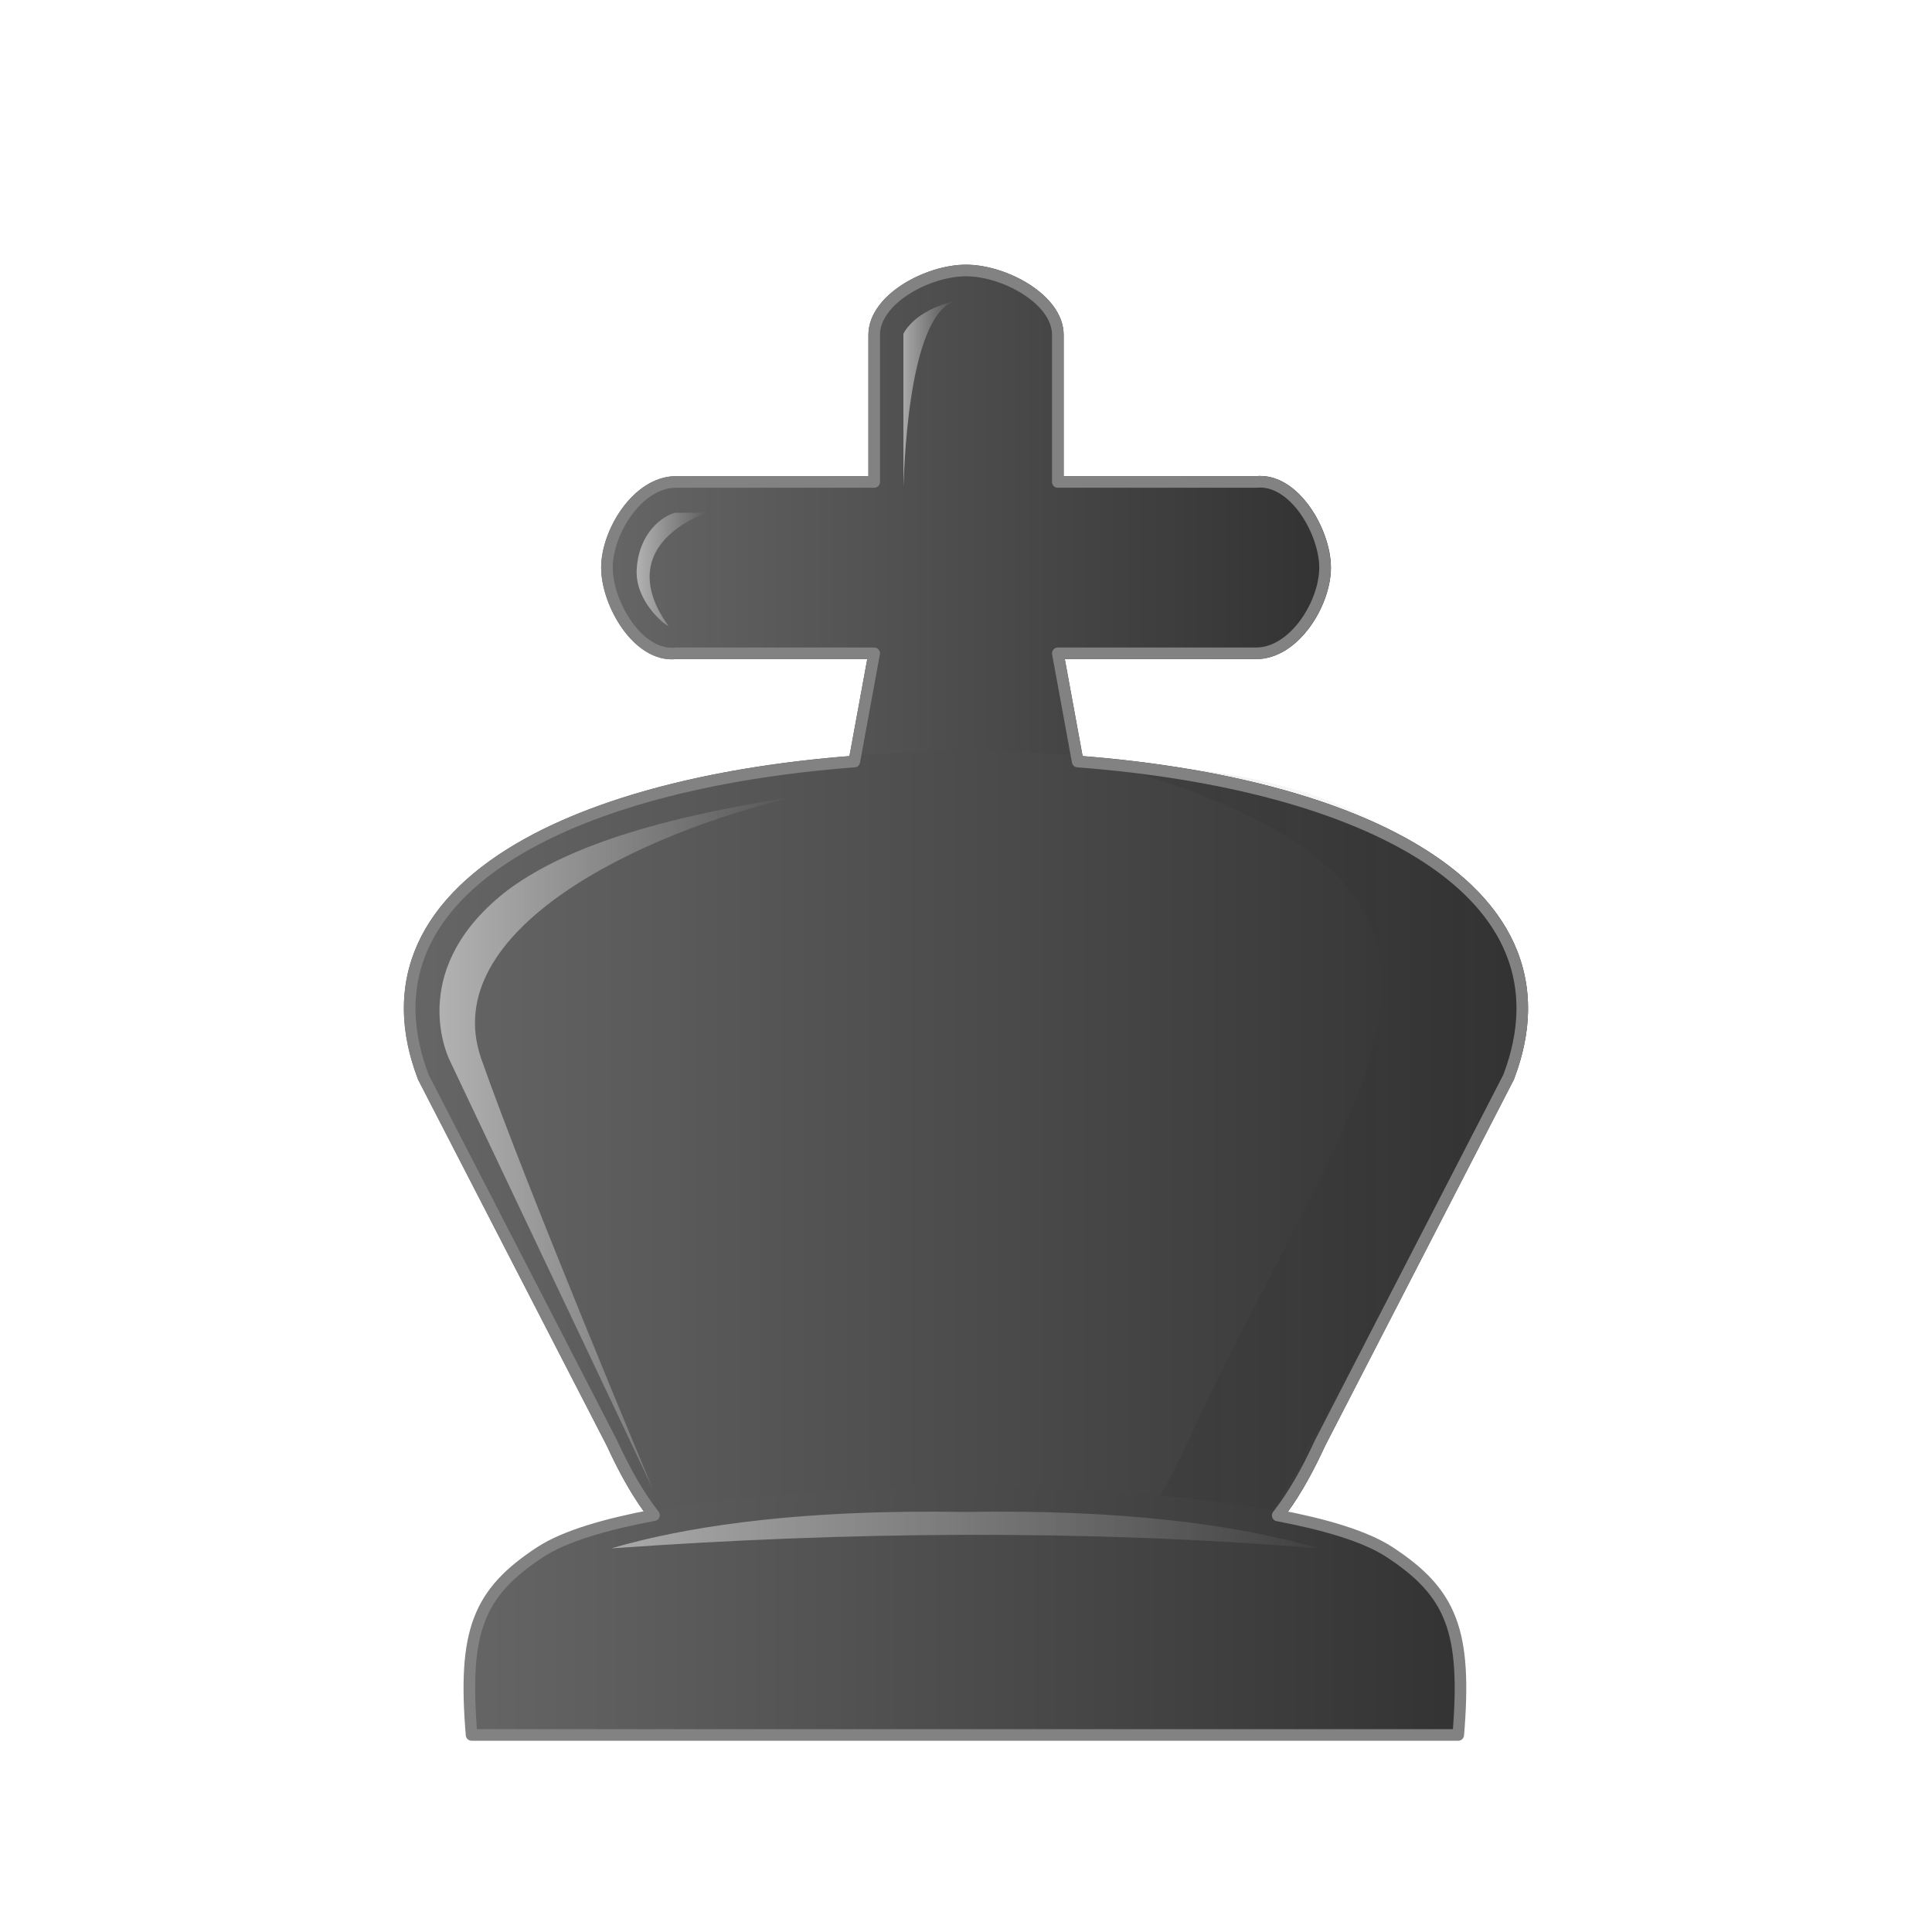
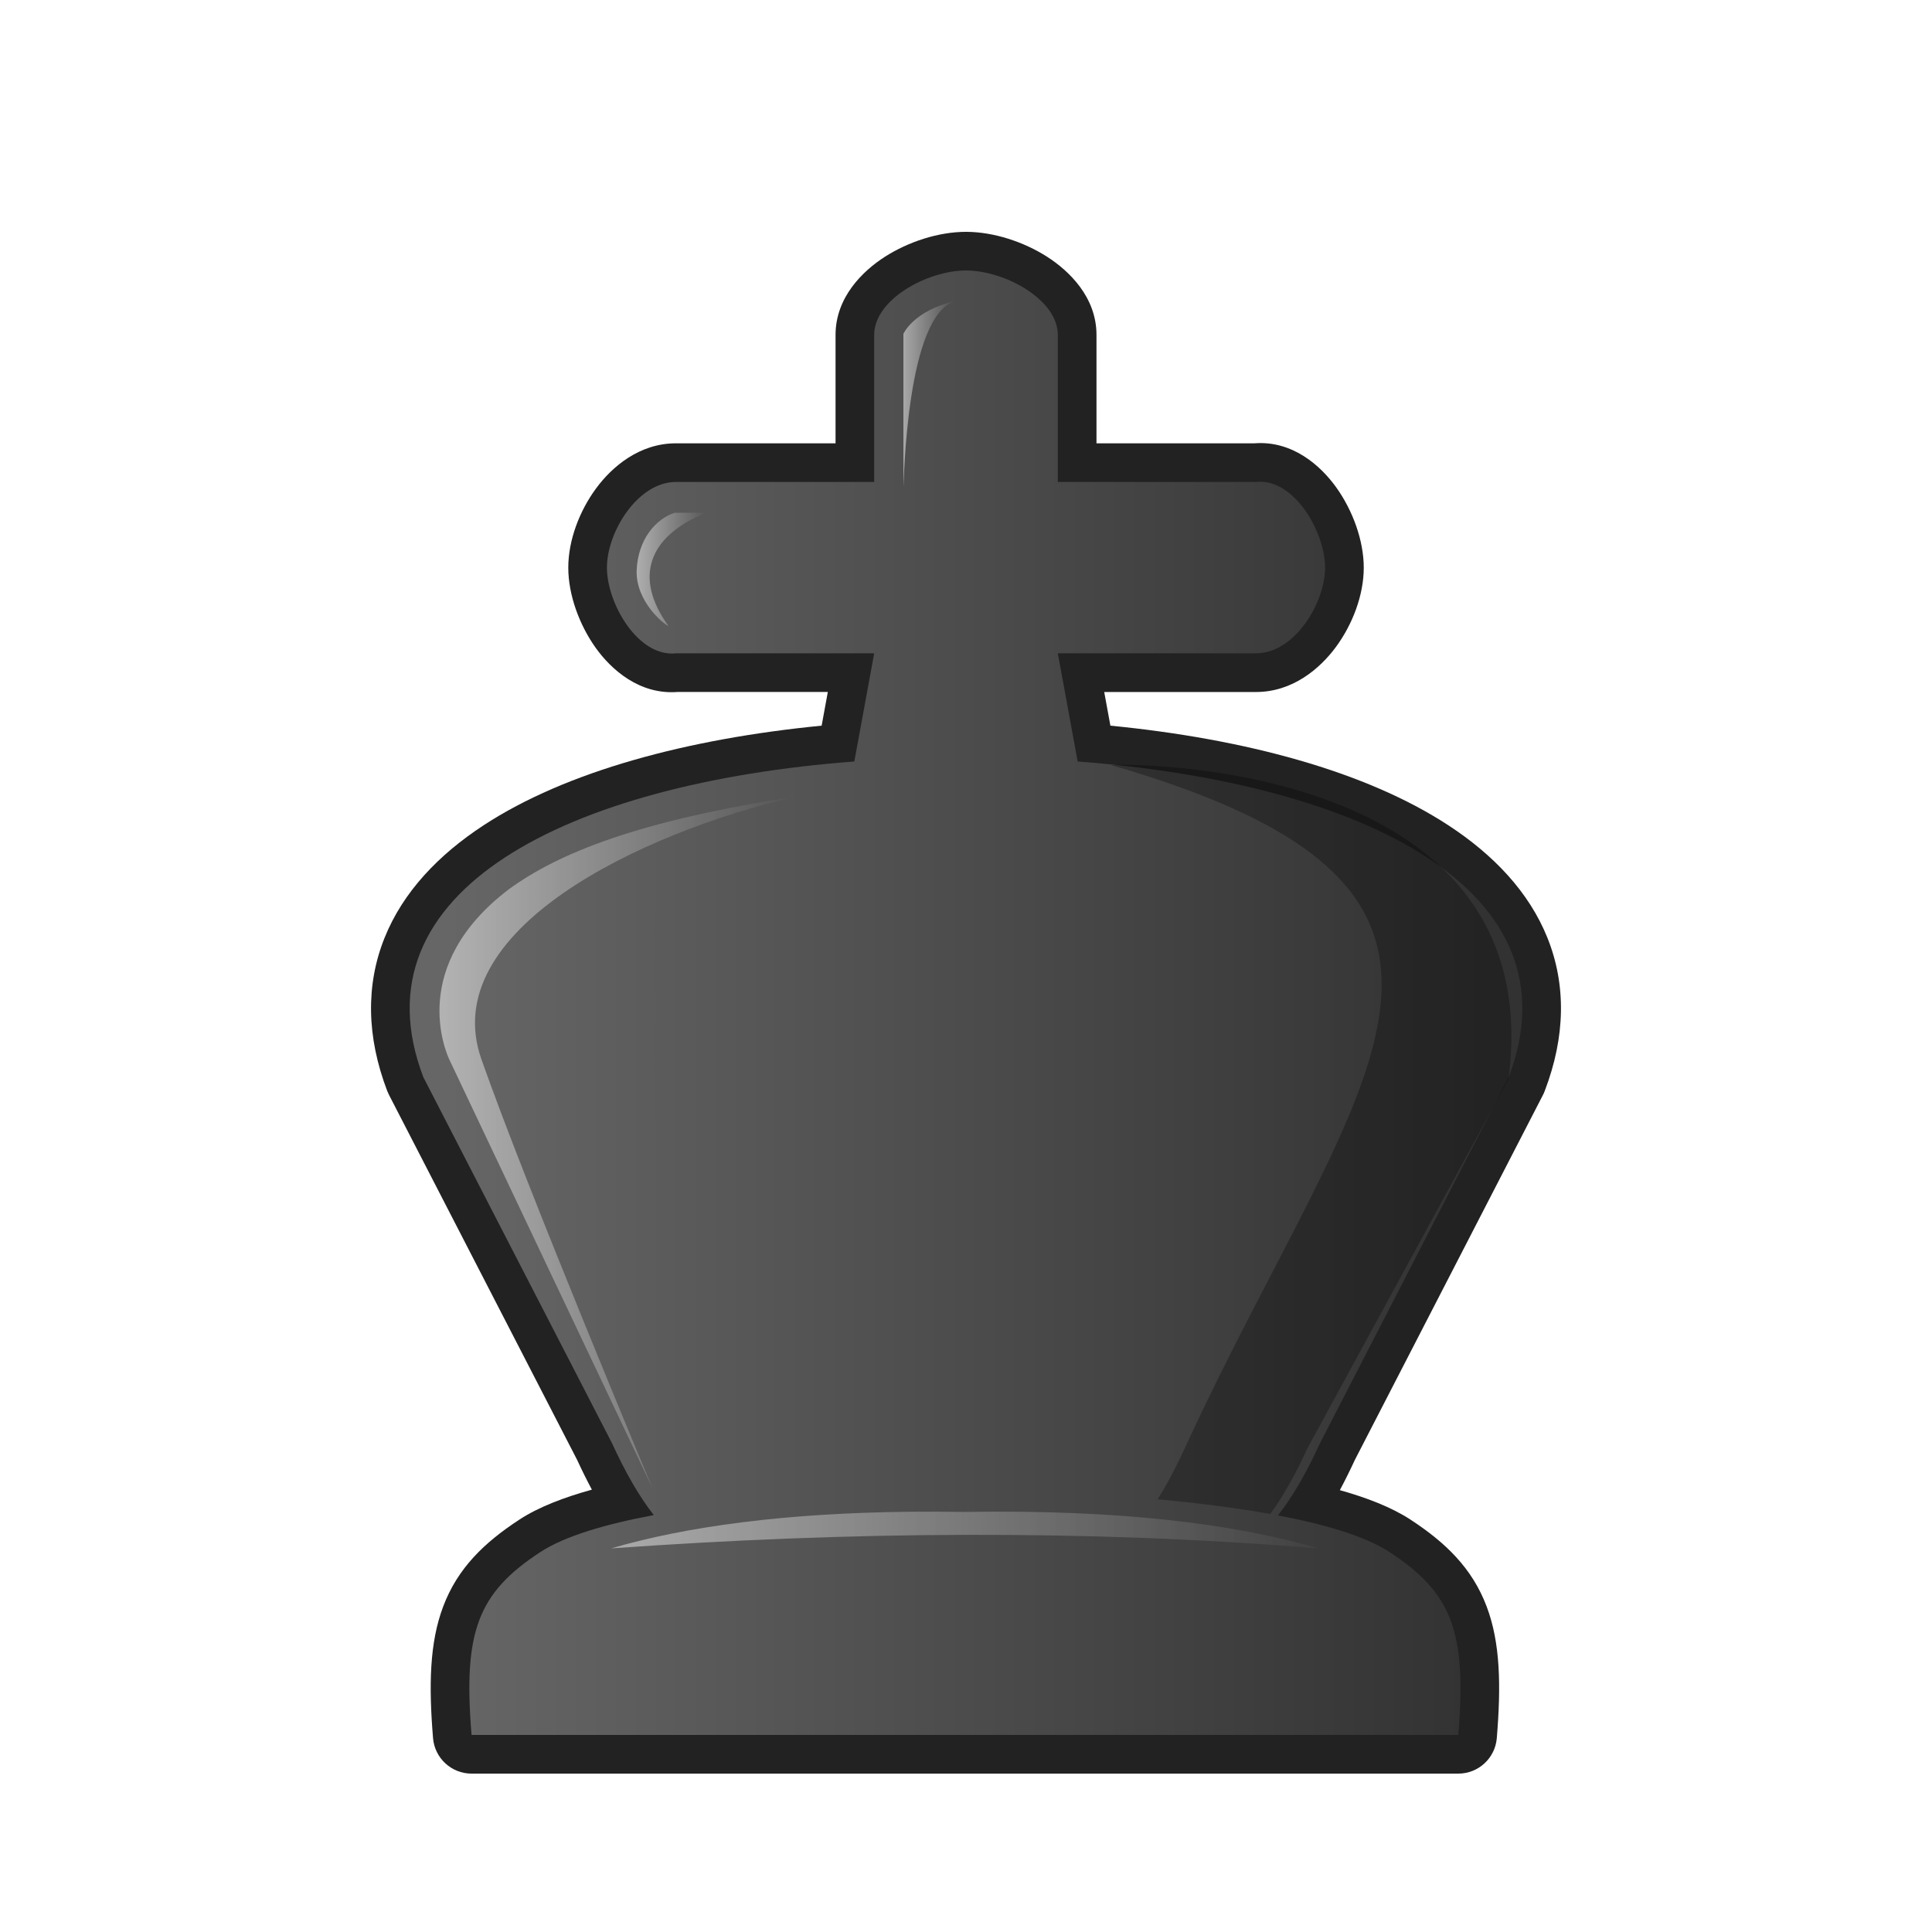
- <svg xmlns="http://www.w3.org/2000/svg" xmlns:xlink="http://www.w3.org/1999/xlink" width="50mm" height="50mm" clip-rule="evenodd" fill-rule="evenodd" image-rendering="optimizeQuality" shape-rendering="geometricPrecision" text-rendering="geometricPrecision" version="1.1" viewBox="0 0 50 50">
+ <svg xmlns="http://www.w3.org/2000/svg" width="50" height="50" viewBox="0 0 50 50" fill="none">
+   <path fill-rule="evenodd" clip-rule="evenodd" d="M25.014 6C25.72 6.004 26.493 6.257 27.099 6.645C27.672 7.012 28.377 7.692 28.377 8.667V11.473H32.462C33.456 11.396 34.184 12.059 34.582 12.614C35.006 13.206 35.294 13.986 35.294 14.691C35.294 15.403 35.002 16.16 34.577 16.739C34.16 17.306 33.451 17.909 32.507 17.909H28.577L28.737 18.78C32.209 19.12 35.344 19.959 37.484 21.359C38.644 22.117 39.569 23.079 40.048 24.272C40.535 25.486 40.515 26.827 39.978 28.233C39.965 28.268 39.95 28.302 39.933 28.335L35.063 37.784C34.937 38.056 34.808 38.317 34.675 38.565C35.373 38.761 36.014 39.008 36.502 39.327C37.408 39.919 38.1 40.583 38.474 41.575C38.829 42.513 38.849 43.622 38.737 44.983C38.694 45.501 38.261 45.901 37.74 45.901H12.204C11.684 45.901 11.25 45.501 11.207 44.983C11.095 43.622 11.115 42.513 11.47 41.575C11.844 40.583 12.536 39.919 13.442 39.327C13.94 39.001 14.6 38.751 15.318 38.552C15.187 38.307 15.06 38.051 14.937 37.784L10.067 28.335C10.05 28.302 10.035 28.268 10.021 28.233C9.485 26.827 9.465 25.486 9.952 24.272C10.431 23.078 11.356 22.117 12.516 21.358C14.656 19.959 17.792 19.12 21.264 18.78L21.424 17.908H17.538C16.545 17.985 15.816 17.323 15.418 16.768C14.995 16.176 14.707 15.396 14.707 14.691C14.707 13.979 14.998 13.222 15.424 12.643C15.841 12.076 16.549 11.473 17.494 11.473H21.624V8.667C21.624 7.692 22.329 7.012 22.901 6.645C23.511 6.255 24.29 6 25 6C25.005 6 25.009 6 25.014 6Z" fill="#222222" />
+   <path d="M25 7C24.01 7 22.624 7.743 22.624 8.667V12.473H17.494C16.504 12.473 15.707 13.767 15.707 14.691C15.707 15.614 16.511 17.014 17.494 16.908H22.624L22.11 19.707C14.697 20.271 9.116 23.051 10.956 27.877L15.836 37.345C16.178 38.089 16.527 38.707 16.919 39.21C15.693 39.44 14.625 39.749 13.989 40.164C12.366 41.224 11.983 42.228 12.204 44.9H37.74C37.961 42.228 37.578 41.224 35.955 40.164C35.328 39.754 34.28 39.448 33.074 39.219C33.469 38.714 33.82 38.094 34.164 37.345L39.044 27.877C40.884 23.051 35.303 20.271 27.89 19.707L27.376 16.908H32.507C33.497 16.908 34.293 15.614 34.293 14.691C34.293 13.767 33.49 12.368 32.507 12.473H27.376V8.667C27.376 7.743 25.99 7 25 7Z" fill="url(#paint0_linear_3_193)" />
+   <path opacity="0.5" fill-rule="evenodd" clip-rule="evenodd" d="M17.3 16.2C17.183 16.164 16.445 15.555 16.477 14.757C16.51 13.959 16.977 13.423 17.462 13.271H18.269C16.779 13.876 16.389 14.942 17.3 16.2Z" fill="url(#paint1_linear_3_193)" />
+   <path opacity="0.5" fill-rule="evenodd" clip-rule="evenodd" d="M16.88 38.5L11.63 27.424C11.528 27.202 10.569 24.996 13.162 23.019C14.442 22.083 16.512 21.239 20.605 20.613C16.54 21.553 11.294 24.09 12.457 27.408C13.62 30.725 16.88 38.501 16.88 38.501L16.88 38.5Z" fill="url(#paint2_linear_3_193)" />
+   <path opacity="0.5" fill-rule="evenodd" clip-rule="evenodd" d="M23.38 12.6V8.64C23.38 8.64 23.645 8.028 24.744 7.788C23.445 8.101 23.397 12.528 23.38 12.6V12.6Z" fill="url(#paint3_linear_3_193)" />
+   <path opacity="0.5" fill-rule="evenodd" clip-rule="evenodd" d="M23.544 39.124C20.311 39.158 17.758 39.505 15.817 40.072C21.964 39.634 28.073 39.575 34.126 40.072C31.908 39.424 28.891 39.063 24.972 39.129C24.482 39.121 24.006 39.119 23.544 39.124V39.124Z" fill="url(#paint4_linear_3_193)" />
+   <path opacity="0.3" d="M32.875 39.182C33.22 38.709 33.533 38.142 33.841 37.472L39.039 27.928C40.092 19.949 29.908 19.744 28.751 19.8C38.316 22.554 36.378 26.285 32.927 32.929C32.209 34.312 31.425 35.82 30.666 37.472C30.437 37.971 30.205 38.412 29.959 38.801C30.937 38.892 31.947 39.015 32.875 39.182Z" fill="black" />
  <defs>
-     <linearGradient id="FFF">
-       <stop stop-color="#666" offset="0" />
-       <stop stop-color="#323232" offset="1" />
+     <linearGradient id="paint0_linear_3_193" x1="11.546" y1="42.52" x2="38.398" y2="42.52" gradientUnits="userSpaceOnUse">
+       <stop stop-color="#666666" />
+       <stop offset="1" stop-color="#323232" />
    </linearGradient>
-     <linearGradient id="linearGradient5909" x1="775.31" x2="794.19" y1="1466.4" y2="1466.4" gradientUnits="userSpaceOnUse" xlink:href="#FFF" />
-     <linearGradient id="linearGradient5911" x1="770.2" x2="799.3" y1="1481.1" y2="1481.1" gradientUnits="userSpaceOnUse" xlink:href="#FFF" />
-     <linearGradient id="linearGradient5851" x1="776.23" x2="778.02" y1="1465.4" y2="1465.4" gradientUnits="userSpaceOnUse" xlink:href="#linearGradient4161" />
-     <linearGradient id="linearGradient4161">
-       <stop stop-color="#fff" offset="0" />
-       <stop stop-color="#fff" stop-opacity="0" offset="1" />
+     <linearGradient id="paint1_linear_3_193" x1="16.48" y1="14.7" x2="18.27" y2="14.7" gradientUnits="userSpaceOnUse">
+       <stop stop-color="white" />
+       <stop offset="1" stop-color="white" stop-opacity="0" />
    </linearGradient>
-     <linearGradient id="linearGradient5853" x1="771.12" x2="780.35" y1="1480.3" y2="1480.3" gradientUnits="userSpaceOnUse" xlink:href="#linearGradient4161" />
-     <linearGradient id="linearGradient5855" x1="783.13" x2="784.49" y1="1460.9" y2="1460.9" gradientUnits="userSpaceOnUse" xlink:href="#linearGradient4161" />
-     <linearGradient id="linearGradient5857" x1="784.72" x2="799.08" y1="1481.2" y2="1481.2" gradientUnits="userSpaceOnUse">
-       <stop offset="0" />
-       <stop stop-opacity="0" offset="1" />
+     <linearGradient id="paint2_linear_3_193" x1="11.37" y1="29.6" x2="20.6" y2="29.6" gradientUnits="userSpaceOnUse">
+       <stop stop-color="white" />
+       <stop offset="1" stop-color="white" stop-opacity="0" />
    </linearGradient>
-     <linearGradient id="linearGradient3976-6" x1="-20.75" x2="6.102" y1="544.53" y2="544.53" gradientTransform="translate(32.296 -502.01)" gradientUnits="userSpaceOnUse" xlink:href="#FFF" />
-     <linearGradient id="linearGradient6026" x1="1911.6" x2="1938.4" y1="940.86" y2="940.86" gradientTransform="translate(-1900 -898.34)" gradientUnits="userSpaceOnUse" xlink:href="#FFF" />
-     <linearGradient id="linearGradient6034" x1="7236" x2="7315.1" y1="3545.9" y2="3545.9" gradientTransform="matrix(.26458 0 0 .26458 -1900 -898.34)" gradientUnits="userSpaceOnUse" xlink:href="#linearGradient4161" />
+     <linearGradient id="paint3_linear_3_193" x1="23.38" y1="10.2" x2="24.74" y2="10.2" gradientUnits="userSpaceOnUse">
+       <stop stop-color="white" />
+       <stop offset="1" stop-color="white" stop-opacity="0" />
+     </linearGradient>
+     <linearGradient id="paint4_linear_3_193" x1="14.501" y1="39.834" x2="35.429" y2="39.834" gradientUnits="userSpaceOnUse">
+       <stop stop-color="white" />
+       <stop offset="1" stop-color="white" stop-opacity="0" />
+     </linearGradient>
  </defs>
-   <g transform="translate(-759.75 -1450.7)">
-     <path d="m784.75 1457.7c-0.99 0-2.376 0.743-2.376 1.667v3.806h-5.13c-0.99 0-1.786 1.294-1.786 2.217 0 0.923 0.803 2.324 1.786 2.218h5.13l-1.058 5.767c-0.167 0.908 2.445 1.667 3.435 1.667 0.99 0 3.602-0.758 3.435-1.667l-1.058-5.767h5.131c0.99 0 1.786-1.294 1.786-2.218s-0.803-2.323-1.786-2.217h-5.131v-3.806c0-0.923-1.387-1.667-2.376-1.667z" fill="url(#linearGradient5909)" stroke="url(#linearGradient5909)" stroke-linecap="round" stroke-linejoin="round" stroke-width=".3" style="paint-order:normal" />
-     <path d="m784.75 1470.3c-8.773 0-16.117 2.841-14.044 8.277l4.88 9.469c1.23 2.676 2.542 3.711 5.698 3.711h3.465v5e-4h3.465c3.157 0 4.469-1.036 5.698-3.712l4.88-9.469c2.073-5.436-5.272-8.277-14.044-8.277z" fill="url(#linearGradient5911)" stroke="url(#linearGradient5911)" stroke-linecap="round" stroke-linejoin="round" stroke-width=".3" style="paint-order:normal" />
-     <path d="m777.05 1466.9c-0.117-0.036-0.855-0.645-0.823-1.443 0.033-0.798 0.5-1.334 0.985-1.486h0.807c-1.49 0.606-1.881 1.671-0.969 2.929z" fill="url(#linearGradient5851)" opacity=".5" />
-     <path d="m776.63 1489.2-5.25-11.076c-0.102-0.222-1.06-2.428 1.532-4.405 1.28-0.936 3.35-1.78 7.443-2.406-4.065 0.94-9.311 3.477-8.148 6.794s4.423 11.093 4.423 11.093z" fill="url(#linearGradient5853)" opacity=".5" />
-     <path d="m783.13 1463.3v-3.961s0.265-0.612 1.364-0.852c-1.299 0.313-1.348 4.74-1.364 4.812z" fill="url(#linearGradient5855)" opacity=".5" />
-     <path d="m788.5 1470.5c11.556 3.327 6.324 8.079 1.916 17.672-1.23 2.676-2.542 3.711-5.699 3.711h3.175c3.157 0 4.469-1.036 5.698-3.711l5.198-9.544c1.053-7.982-9.138-8.185-10.289-8.128z" fill="url(#linearGradient5857)" opacity=".1" style="paint-order:normal" />
-   </g>
-   <path d="m24.972 38.545s-8.578 0.048-10.983 1.619c-1.623 1.06-2.006 2.064-1.785 4.736h25.536c0.221-2.672-0.162-3.676-1.785-4.736-2.405-1.571-10.983-1.619-10.983-1.619z" clip-rule="evenodd" fill="url(#linearGradient3976-6)" fill-rule="evenodd" image-rendering="optimizeQuality" shape-rendering="geometricPrecision" stroke="url(#linearGradient6026)" stroke-linejoin="round" stroke-width=".2" />
-   <path d="m23.544 39.124c-3.233 0.034-5.786 0.381-7.727 0.948 6.147-0.438 12.256-0.497 18.309 0-2.218-0.648-5.235-1.009-9.155-0.943-0.49-8e-3 -0.966-0.01-1.428-5e-3z" fill="url(#linearGradient6034)" opacity=".5" />
-   <path d="m25 7c-0.99 0-2.376 0.743-2.376 1.667v3.806h-5.13c-0.99 0-1.786 1.294-1.786 2.218 0 0.923 0.803 2.323 1.786 2.217h5.13l-0.514 2.801c-7.412 0.564-12.994 3.342-11.154 8.167l4.88 9.469c0.343 0.747 0.695 1.363 1.089 1.867-1.227 0.23-2.3 0.536-2.937 0.952-1.623 1.06-2.005 2.064-1.784 4.736h25.536c0.221-2.672-0.162-3.676-1.785-4.736-0.628-0.41-1.681-0.715-2.888-0.944 0.397-0.506 0.751-1.124 1.096-1.875l4.88-9.469c1.84-4.825-3.741-7.603-11.153-8.167l-0.514-2.801h5.13c0.99 0 1.786-1.294 1.786-2.217s-0.803-2.323-1.786-2.218h-5.13v-3.806c0-0.923-1.387-1.667-2.377-1.667z" fill="none" stroke="#828282" stroke-linecap="round" stroke-linejoin="round" stroke-width=".3" style="paint-order:normal" />
</svg>
